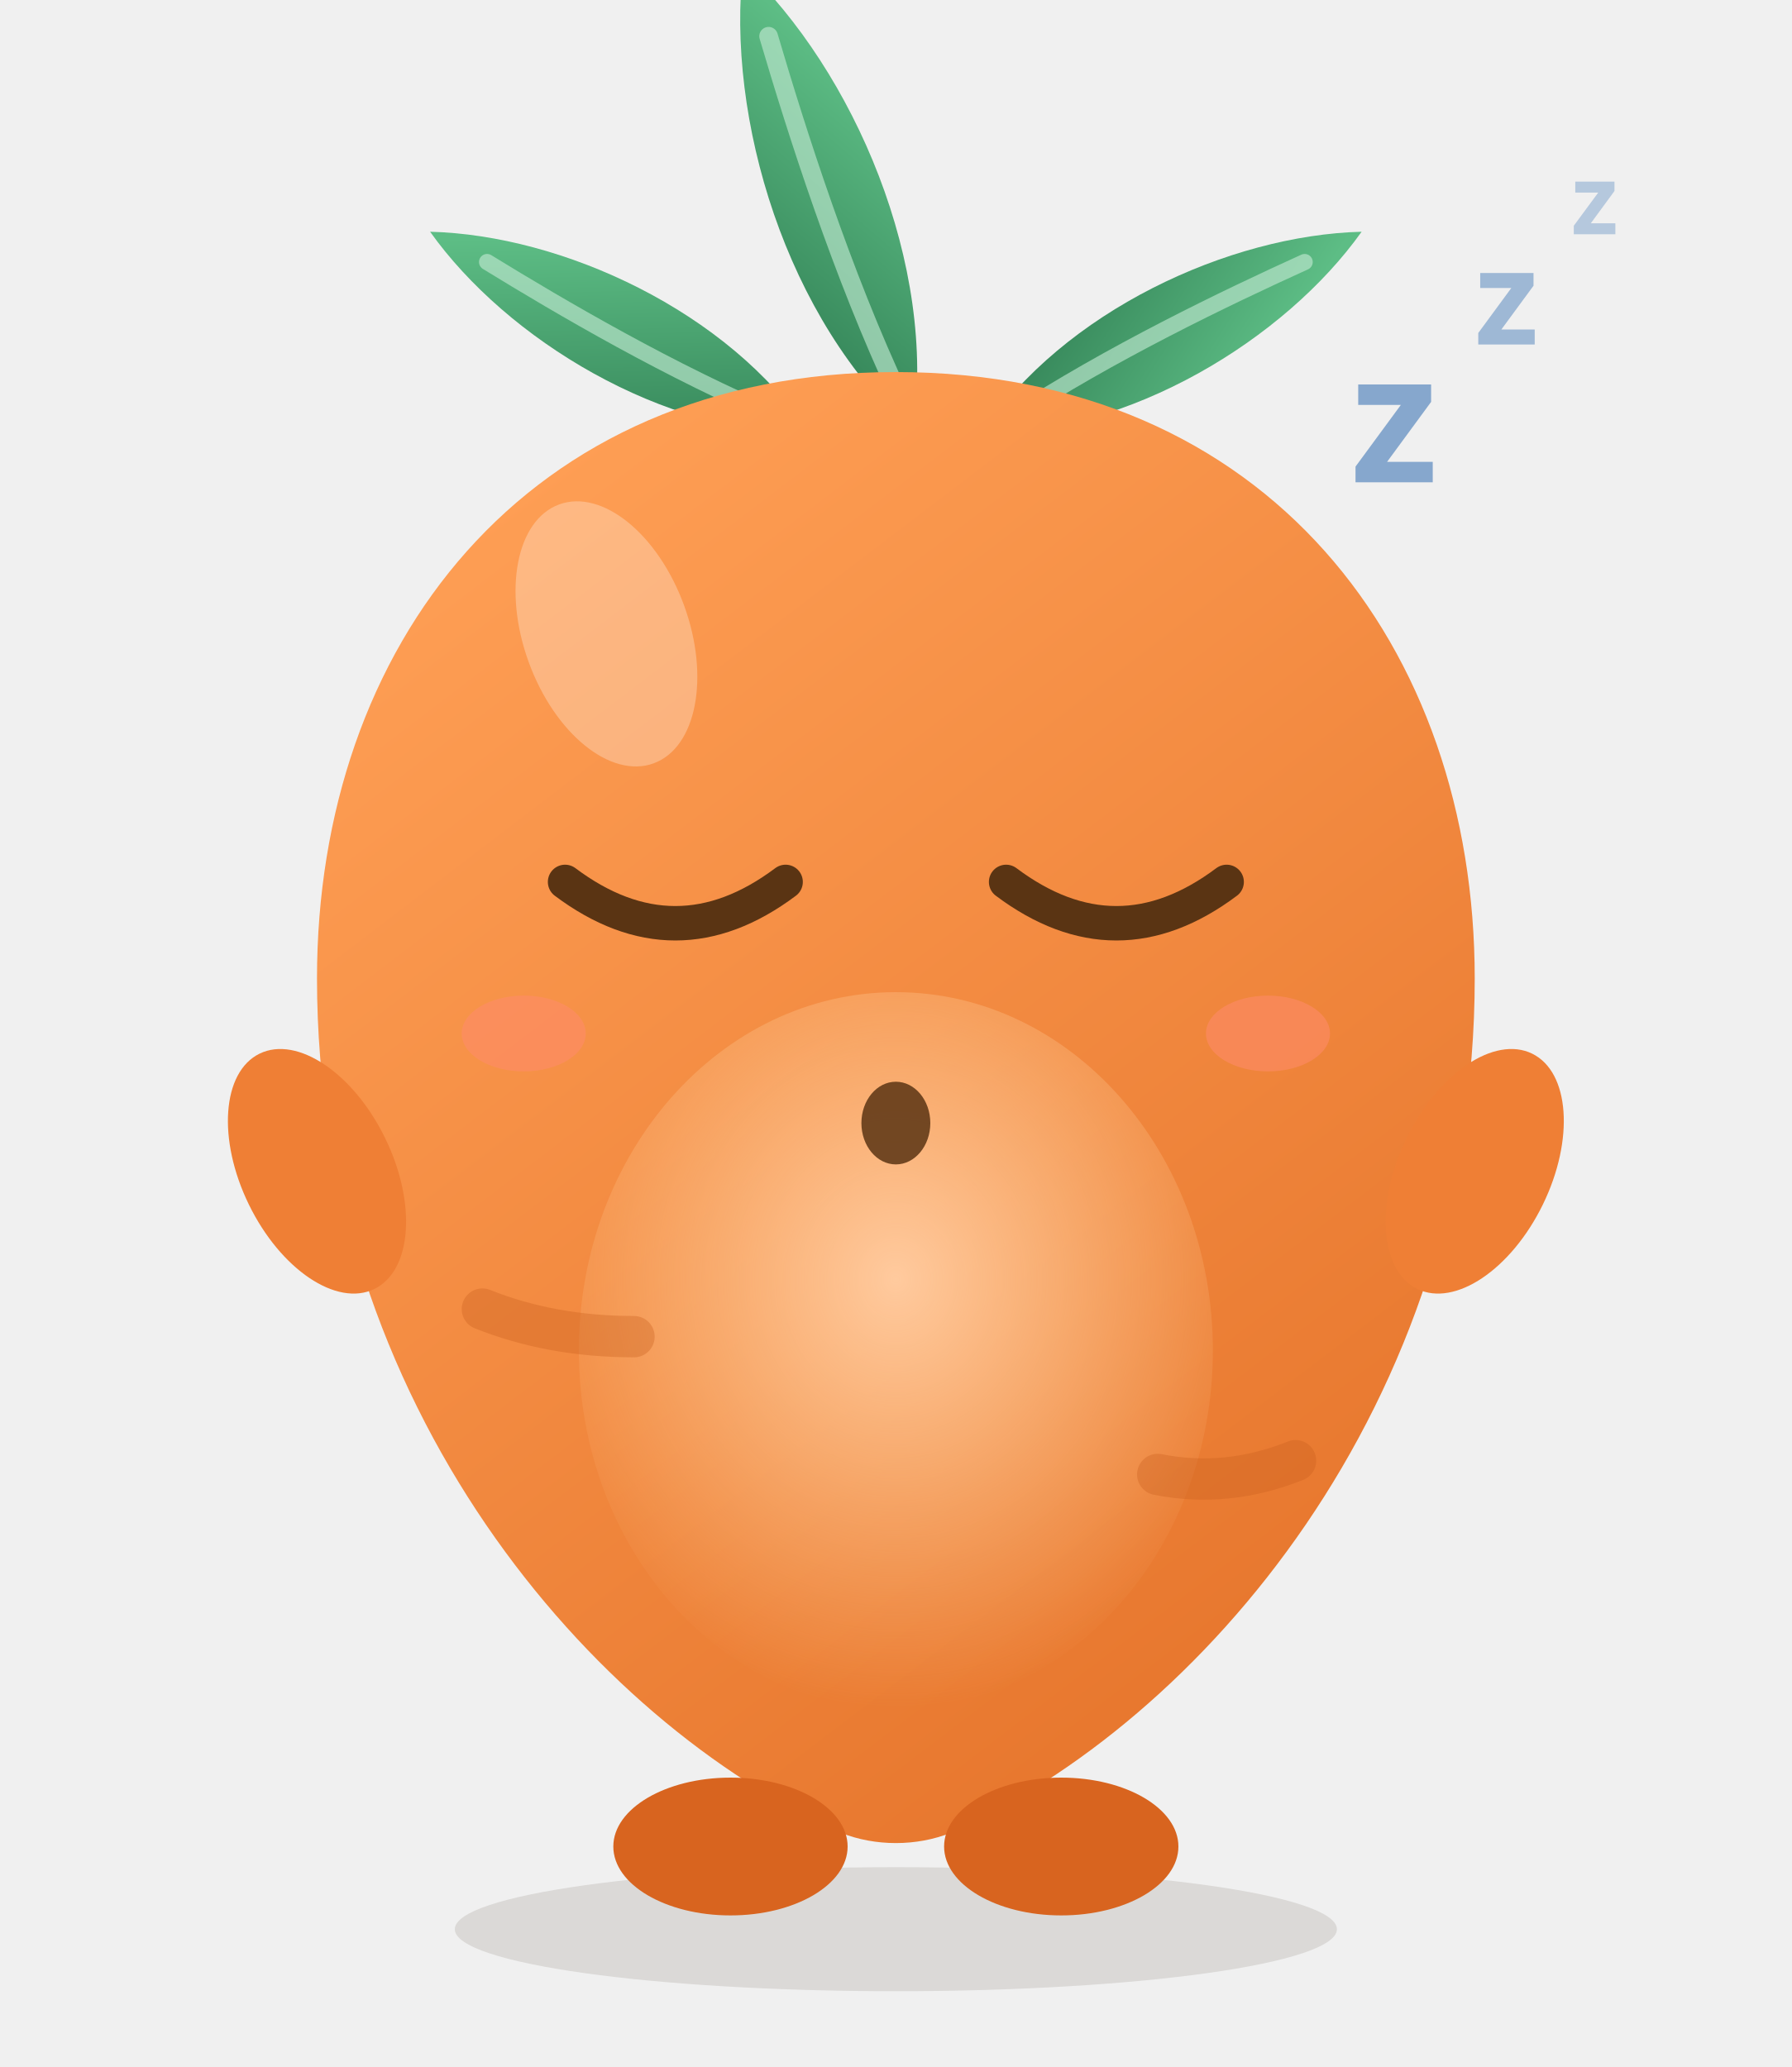
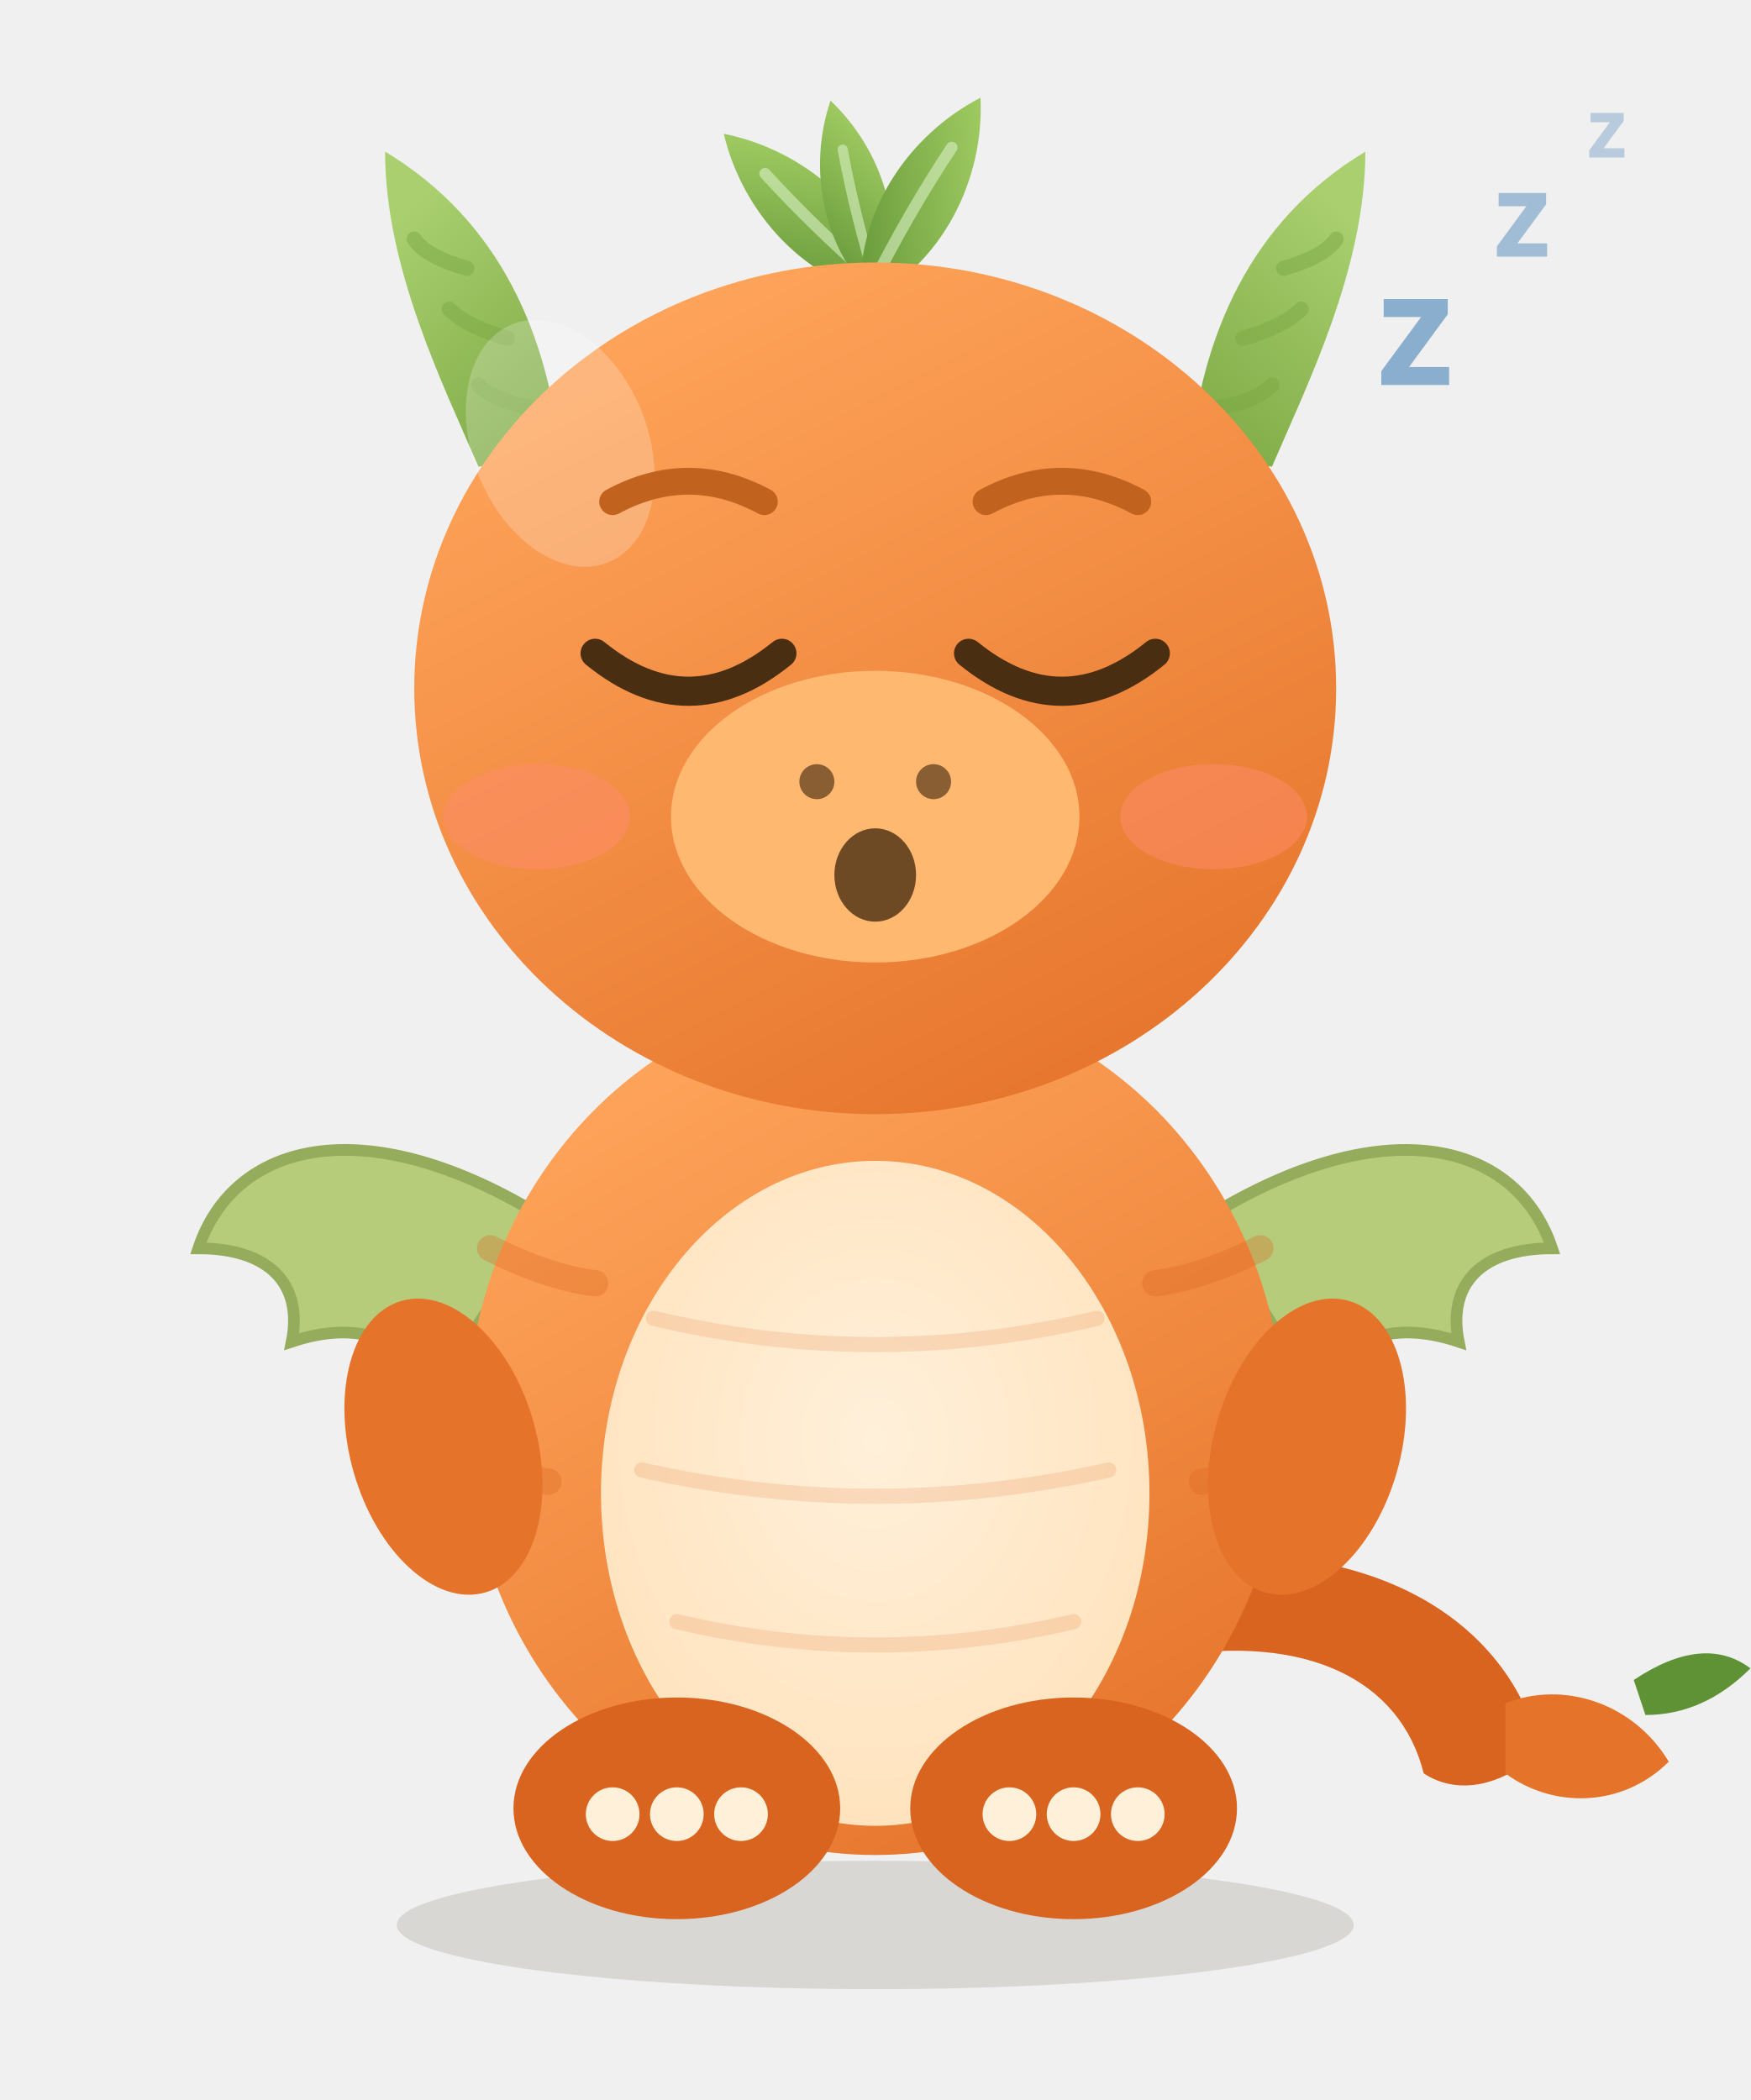
- <svg xmlns="http://www.w3.org/2000/svg" viewBox="0 0 260 300">
+ <svg xmlns="http://www.w3.org/2000/svg" viewBox="0 0 300 360">
  <defs>
-     <linearGradient id="jb" x1="0.2" y1="0" x2="0.8" y2="1">
-       <stop offset="0" stop-color="#ffa056" />
-       <stop offset="1" stop-color="#e5732a" />
+     <linearGradient id="bd" x1="0.25" y1="0" x2="0.8" y2="1">
+       <stop offset="0" stop-color="#FFA65C" />
+       <stop offset="1" stop-color="#E5732A" />
    </linearGradient>
-     <linearGradient id="jl" x1="0" y1="1" x2="0.4" y2="0">
-       <stop offset="0" stop-color="#2f7d52" />
-       <stop offset="1" stop-color="#5dbd85" />
+     <linearGradient id="hn" x1="0" y1="1" x2="0.5" y2="0">
+       <stop offset="0" stop-color="#7BA843" />
+       <stop offset="1" stop-color="#A9CF6E" />
    </linearGradient>
-     <radialGradient id="jch" cx="0.5" cy="0.4" r="0.6">
-       <stop offset="0" stop-color="#ffca9e" />
-       <stop offset="1" stop-color="#ffc98f" stop-opacity="0" />
+     <linearGradient id="lf" x1="0" y1="1" x2="0.4" y2="0">
+       <stop offset="0" stop-color="#5F9235" />
+       <stop offset="1" stop-color="#9CC85F" />
+     </linearGradient>
+     <radialGradient id="bl" cx="0.5" cy="0.42" r="0.62">
+       <stop offset="0" stop-color="#FFF0DA" />
+       <stop offset="1" stop-color="#FFE2BC" />
    </radialGradient>
  </defs>
-   <ellipse cx="130" cy="280" rx="64" ry="9" fill="#3a2b18" opacity="0.12">
-     <animate attributeName="rx" values="64;58;64" dur="3.4s" repeatCount="indefinite" />
+   <ellipse cx="150" cy="330" rx="82" ry="11" fill="#3A2B18" opacity="0.13">
+     <animate attributeName="rx" values="82;74;82" dur="3s" repeatCount="indefinite" />
  </ellipse>
  <g>
-     <g transform="translate(112 60) rotate(-62) scale(0.78)">
-       <path d="M0 8 C -13 -16 -11 -50 0 -72 C 11 -50 13 -16 0 8 Z" fill="url(#jl)" />
-       <path d="M0 2 C -2 -20 -1 -44 0 -60" stroke="#bfe8cf" stroke-width="3" fill="none" stroke-linecap="round" opacity="0.65" />
-       <animateTransform attributeName="transform" type="rotate" values="-4 0 8;4 0 8;-4 0 8" dur="3.75s" repeatCount="indefinite" additive="sum" />
+     <g>
+       <path d="M196 268 C 232 262 258 276 264 300 C 258 306 250 308 244 304            C 240 288 224 280 200 284 Z" fill="#D9641F" />
+       <path d="M258 292 C 268 288 280 292 286 302 C 278 310 266 310 258 304 Z" fill="#E5732A" />
+       <path d="M280 288 q12 -8 20 -2 q-8 8 -18 8 z" fill="#5F9235" />
+       <animateTransform attributeName="transform" type="rotate" values="-12 196 268;12 196 268;-12 196 268" dur="2s" calcMode="spline" keySplines="0.42 0 0.58 1;0.42 0 0.58 1" repeatCount="indefinite" additive="sum" />
    </g>
-     <g transform="translate(148 60) rotate(62) scale(0.78)">
-       <path d="M0 8 C -13 -16 -11 -50 0 -72 C 11 -50 13 -16 0 8 Z" fill="url(#jl)" />
-       <path d="M0 2 C -2 -20 -1 -44 0 -60" stroke="#bfe8cf" stroke-width="3" fill="none" stroke-linecap="round" opacity="0.65" />
-       <animateTransform attributeName="transform" type="rotate" values="-4 0 8;4 0 8;-4 0 8" dur="4.3s" repeatCount="indefinite" additive="sum" />
+     <g>
+       <path d="M92 208 C 62 190 40 196 34 214 C 46 214 52 220 50 230            C 62 226 70 230 74 238 C 82 228 88 218 92 208 Z" fill="#B7CC7A" stroke="#94AC5C" stroke-width="2" />
+       <path d="M208 208 C 238 190 260 196 266 214 C 254 214 248 220 250 230            C 238 226 230 230 226 238 C 218 228 212 218 208 208 Z" fill="#B7CC7A" stroke="#94AC5C" stroke-width="2" />
    </g>
-     <g transform="translate(130 56) rotate(-20) scale(0.9)">
-       <path d="M0 8 C -13 -16 -11 -50 0 -72 C 11 -50 13 -16 0 8 Z" fill="url(#jl)" />
-       <path d="M0 2 C -2 -20 -1 -44 0 -60" stroke="#bfe8cf" stroke-width="3" fill="none" stroke-linecap="round" opacity="0.65" />
-       <animateTransform attributeName="transform" type="rotate" values="-4 0 8;4 0 8;-4 0 8" dur="3.2s" repeatCount="indefinite" additive="sum" />
+     <g transform="translate(96 72) scale(-1 1)">
+       <path d="M0 6 C 2 -14 10 -34 30 -46 C 30 -26 20 -6 14 8 Z" fill="url(#hn)" />
+       <g stroke="#7BA843" stroke-width="2.6" stroke-linecap="round" opacity="0.5" fill="none">
+         <path d="M4 -2 q7 -1 10 -4" />
+         <path d="M9 -14 q7 -2 10 -5" />
+         <path d="M16 -26 q7 -2 9 -5" />
+       </g>
    </g>
-     <path d="M130 54 C 184 54 214 94 214 142 C 214 204 174 250 138 266 C 133 268 127 268 122 266 C 86 250 46 204 46 142 C 46 94 76 54 130 54 Z" fill="url(#jb)" />
-     <ellipse cx="106" cy="268" rx="17" ry="10" fill="#d8641f" />
-     <ellipse cx="154" cy="268" rx="17" ry="10" fill="#d8641f" />
-     <ellipse cx="46" cy="170" rx="11" ry="19" fill="#ef7f35" transform="rotate(-26 46 170)" />
-     <ellipse cx="214" cy="170" rx="11" ry="19" fill="#ef7f35" transform="rotate(26 214 170)" />
-     <ellipse cx="130" cy="196" rx="46" ry="52" fill="url(#jch)" />
-     <g stroke="#c95f1d" stroke-width="6" stroke-linecap="round" opacity="0.35">
-       <path d="M70 190 q10 4 22 4" />
-       <path d="M168 214 q10 2 20 -2" />
+     <g transform="translate(204 72) scale(1 1)">
+       <path d="M0 6 C 2 -14 10 -34 30 -46 C 30 -26 20 -6 14 8 Z" fill="url(#hn)" />
+       <g stroke="#7BA843" stroke-width="2.6" stroke-linecap="round" opacity="0.5" fill="none">
+         <path d="M4 -2 q7 -1 10 -4" />
+         <path d="M9 -14 q7 -2 10 -5" />
+         <path d="M16 -26 q7 -2 9 -5" />
+       </g>
    </g>
-     <ellipse cx="88" cy="92" rx="12" ry="20" fill="#fff" opacity="0.28" transform="rotate(-20 88 92)" />
-     <path d="M82 128 q16 12 32 0" stroke="#5a3413" stroke-width="5" fill="none" stroke-linecap="round" />
-     <path d="M146 128 q16 12 32 0" stroke="#5a3413" stroke-width="5" fill="none" stroke-linecap="round" />
-     <ellipse cx="76" cy="150" rx="9" ry="5.5" fill="#ff8b6b" opacity="0.55" />
-     <ellipse cx="184" cy="150" rx="9" ry="5.5" fill="#ff8b6b" opacity="0.55" />
-     <ellipse cx="130" cy="163" rx="5" ry="6" fill="#5a3413" opacity="0.85" />
-     <animateTransform attributeName="transform" type="translate" values="0 0;0 -4;0 0" dur="3.4s" repeatCount="indefinite" />
+     <g transform="translate(150 48) rotate(-46) scale(0.82)">
+       <path d="M0 6 C -11 -10 -9 -30 0 -44 C 9 -30 11 -10 0 6 Z" fill="url(#lf)" />
+       <path d="M0 2 q-1 -18 0 -34" stroke="#D9F0C4" stroke-width="2.4" fill="none" stroke-linecap="round" opacity="0.6" />
+       <animateTransform attributeName="transform" type="rotate" values="-8 0 6;8 0 6;-8 0 6" dur="2.6" begin="0.3" calcMode="spline" keySplines="0.42 0 0.58 1;0.42 0 0.58 1" repeatCount="indefinite" additive="sum" />
+     </g>
+     <g transform="translate(150 48) rotate(-14) scale(0.72)">
+       <path d="M0 6 C -11 -10 -9 -30 0 -44 C 9 -30 11 -10 0 6 Z" fill="url(#lf)" />
+       <path d="M0 2 q-1 -18 0 -34" stroke="#D9F0C4" stroke-width="2.4" fill="none" stroke-linecap="round" opacity="0.6" />
+       <animateTransform attributeName="transform" type="rotate" values="-8 0 6;8 0 6;-8 0 6" dur="2.85" begin="0.42" calcMode="spline" keySplines="0.42 0 0.58 1;0.42 0 0.58 1" repeatCount="indefinite" additive="sum" />
+     </g>
+     <g transform="translate(150 48) rotate(30) scale(0.82)">
+       <path d="M0 6 C -11 -10 -9 -30 0 -44 C 9 -30 11 -10 0 6 Z" fill="url(#lf)" />
+       <path d="M0 2 q-1 -18 0 -34" stroke="#D9F0C4" stroke-width="2.4" fill="none" stroke-linecap="round" opacity="0.6" />
+       <animateTransform attributeName="transform" type="rotate" values="-8 0 6;8 0 6;-8 0 6" dur="3.1" begin="0.54" calcMode="spline" keySplines="0.42 0 0.58 1;0.42 0 0.58 1" repeatCount="indefinite" additive="sum" />
+     </g>
+     <ellipse cx="150" cy="244" rx="70" ry="74" fill="url(#bd)" />
+     <ellipse cx="150" cy="118" rx="79" ry="73" fill="url(#bd)" />
+     <ellipse cx="150" cy="256" rx="47" ry="57" fill="url(#bl)" />
+     <g stroke="#D9641F" stroke-width="2.6" stroke-linecap="round" opacity="0.16" fill="none">
+       <path d="M112 226 q38 9 76 0" />
+       <path d="M110 252 q40 9 80 0" />
+       <path d="M116 278 q34 8 68 0" />
+     </g>
+     <g stroke="#D9641F" stroke-width="4.5" stroke-linecap="round" opacity="0.32" fill="none">
+       <path d="M84 214 q10 5 18 6" />
+       <path d="M78 248 q9 5 16 6" />
+       <path d="M216 214 q-10 5 -18 6" />
+       <path d="M222 248 q-9 5 -16 6" />
+     </g>
+     <ellipse cx="96" cy="76" rx="15" ry="22" fill="#fff" opacity="0.22" transform="rotate(-22 96 76)" />
+     <ellipse cx="116" cy="310" rx="28" ry="19" fill="#D9641F" />
+     <circle cx="105" cy="311" r="4.6" fill="#FFF0DA" />
+     <circle cx="116" cy="311" r="4.6" fill="#FFF0DA" />
+     <circle cx="127" cy="311" r="4.6" fill="#FFF0DA" />
+     <ellipse cx="184" cy="310" rx="28" ry="19" fill="#D9641F" />
+     <circle cx="173" cy="311" r="4.6" fill="#FFF0DA" />
+     <circle cx="184" cy="311" r="4.6" fill="#FFF0DA" />
+     <circle cx="195" cy="311" r="4.6" fill="#FFF0DA" />
+     <ellipse cx="76" cy="248" rx="16" ry="26" fill="#E5732A" transform="rotate(-16 76 248)" />
+     <ellipse cx="224" cy="248" rx="16" ry="26" fill="#E5732A" transform="rotate(16 224 248)" />
+     <ellipse cx="150" cy="140" rx="35" ry="25" fill="#FFB870" />
+     <circle cx="140" cy="134" r="3" fill="#4A2E12" opacity="0.65" />
+     <circle cx="160" cy="134" r="3" fill="#4A2E12" opacity="0.65" />
+     <path d="M105 86 q13 -7 26 0" stroke="#C1631F" stroke-width="4.6" fill="none" stroke-linecap="round" />
+     <path d="M169 86 q13 -7 26 0" stroke="#C1631F" stroke-width="4.6" fill="none" stroke-linecap="round" />
+     <path d="M102 112 q16 13 32 0" stroke="#4A2E12" stroke-width="5" fill="none" stroke-linecap="round" />
+     <path d="M166 112 q16 13 32 0" stroke="#4A2E12" stroke-width="5" fill="none" stroke-linecap="round" />
+     <ellipse cx="92" cy="140" rx="16" ry="9" fill="#FF8B6B" opacity="0.5" />
+     <ellipse cx="208" cy="140" rx="16" ry="9" fill="#FF8B6B" opacity="0.5" />
+     <ellipse cx="150" cy="150" rx="7" ry="8" fill="#4A2E12" opacity="0.8" />
+     <animateTransform attributeName="transform" type="translate" values="0 0;0 -4;0 0" dur="3s" calcMode="spline" keySplines="0.42 0 0.58 1;0.42 0 0.58 1" repeatCount="indefinite" />
  </g>
-   <g fill="#7a9fc9" font-family="sans-serif" font-weight="bold">
-     <text x="196" y="70" font-size="26" opacity="0.9">z<animate attributeName="opacity" values="0.15;0.9;0.15" dur="2.6s" begin="0s" repeatCount="indefinite" />
+   <g>
+     <text x="236" y="66" font-size="27" opacity="0.9" fill="#7EA6C9" font-family="sans-serif" font-weight="bold">z<animate attributeName="opacity" values="0.1;0.9;0.1" dur="2.8s" begin="0s" repeatCount="indefinite" />
    </text>
-     <text x="214" y="50" font-size="19" opacity="0.7">z<animate attributeName="opacity" values="0.15;0.7;0.15" dur="2.6s" begin="0.6s" repeatCount="indefinite" />
+     <text x="256" y="44" font-size="20" opacity="0.7" fill="#7EA6C9" font-family="sans-serif" font-weight="bold">z<animate attributeName="opacity" values="0.1;0.7;0.1" dur="2.8s" begin="0.65s" repeatCount="indefinite" />
    </text>
-     <text x="228" y="34" font-size="14" opacity="0.5">z<animate attributeName="opacity" values="0.15;0.5;0.15" dur="2.6s" begin="1.2s" repeatCount="indefinite" />
+     <text x="272" y="27" font-size="14" opacity="0.5" fill="#7EA6C9" font-family="sans-serif" font-weight="bold">z<animate attributeName="opacity" values="0.1;0.5;0.1" dur="2.8s" begin="1.3s" repeatCount="indefinite" />
    </text>
-     <animateTransform attributeName="transform" type="translate" values="0 0;0 -5;0 0" dur="2.6s" repeatCount="indefinite" />
+     <animateTransform attributeName="transform" type="translate" values="0 0;0 -6;0 0" dur="2.8s" repeatCount="indefinite" />
  </g>
</svg>
